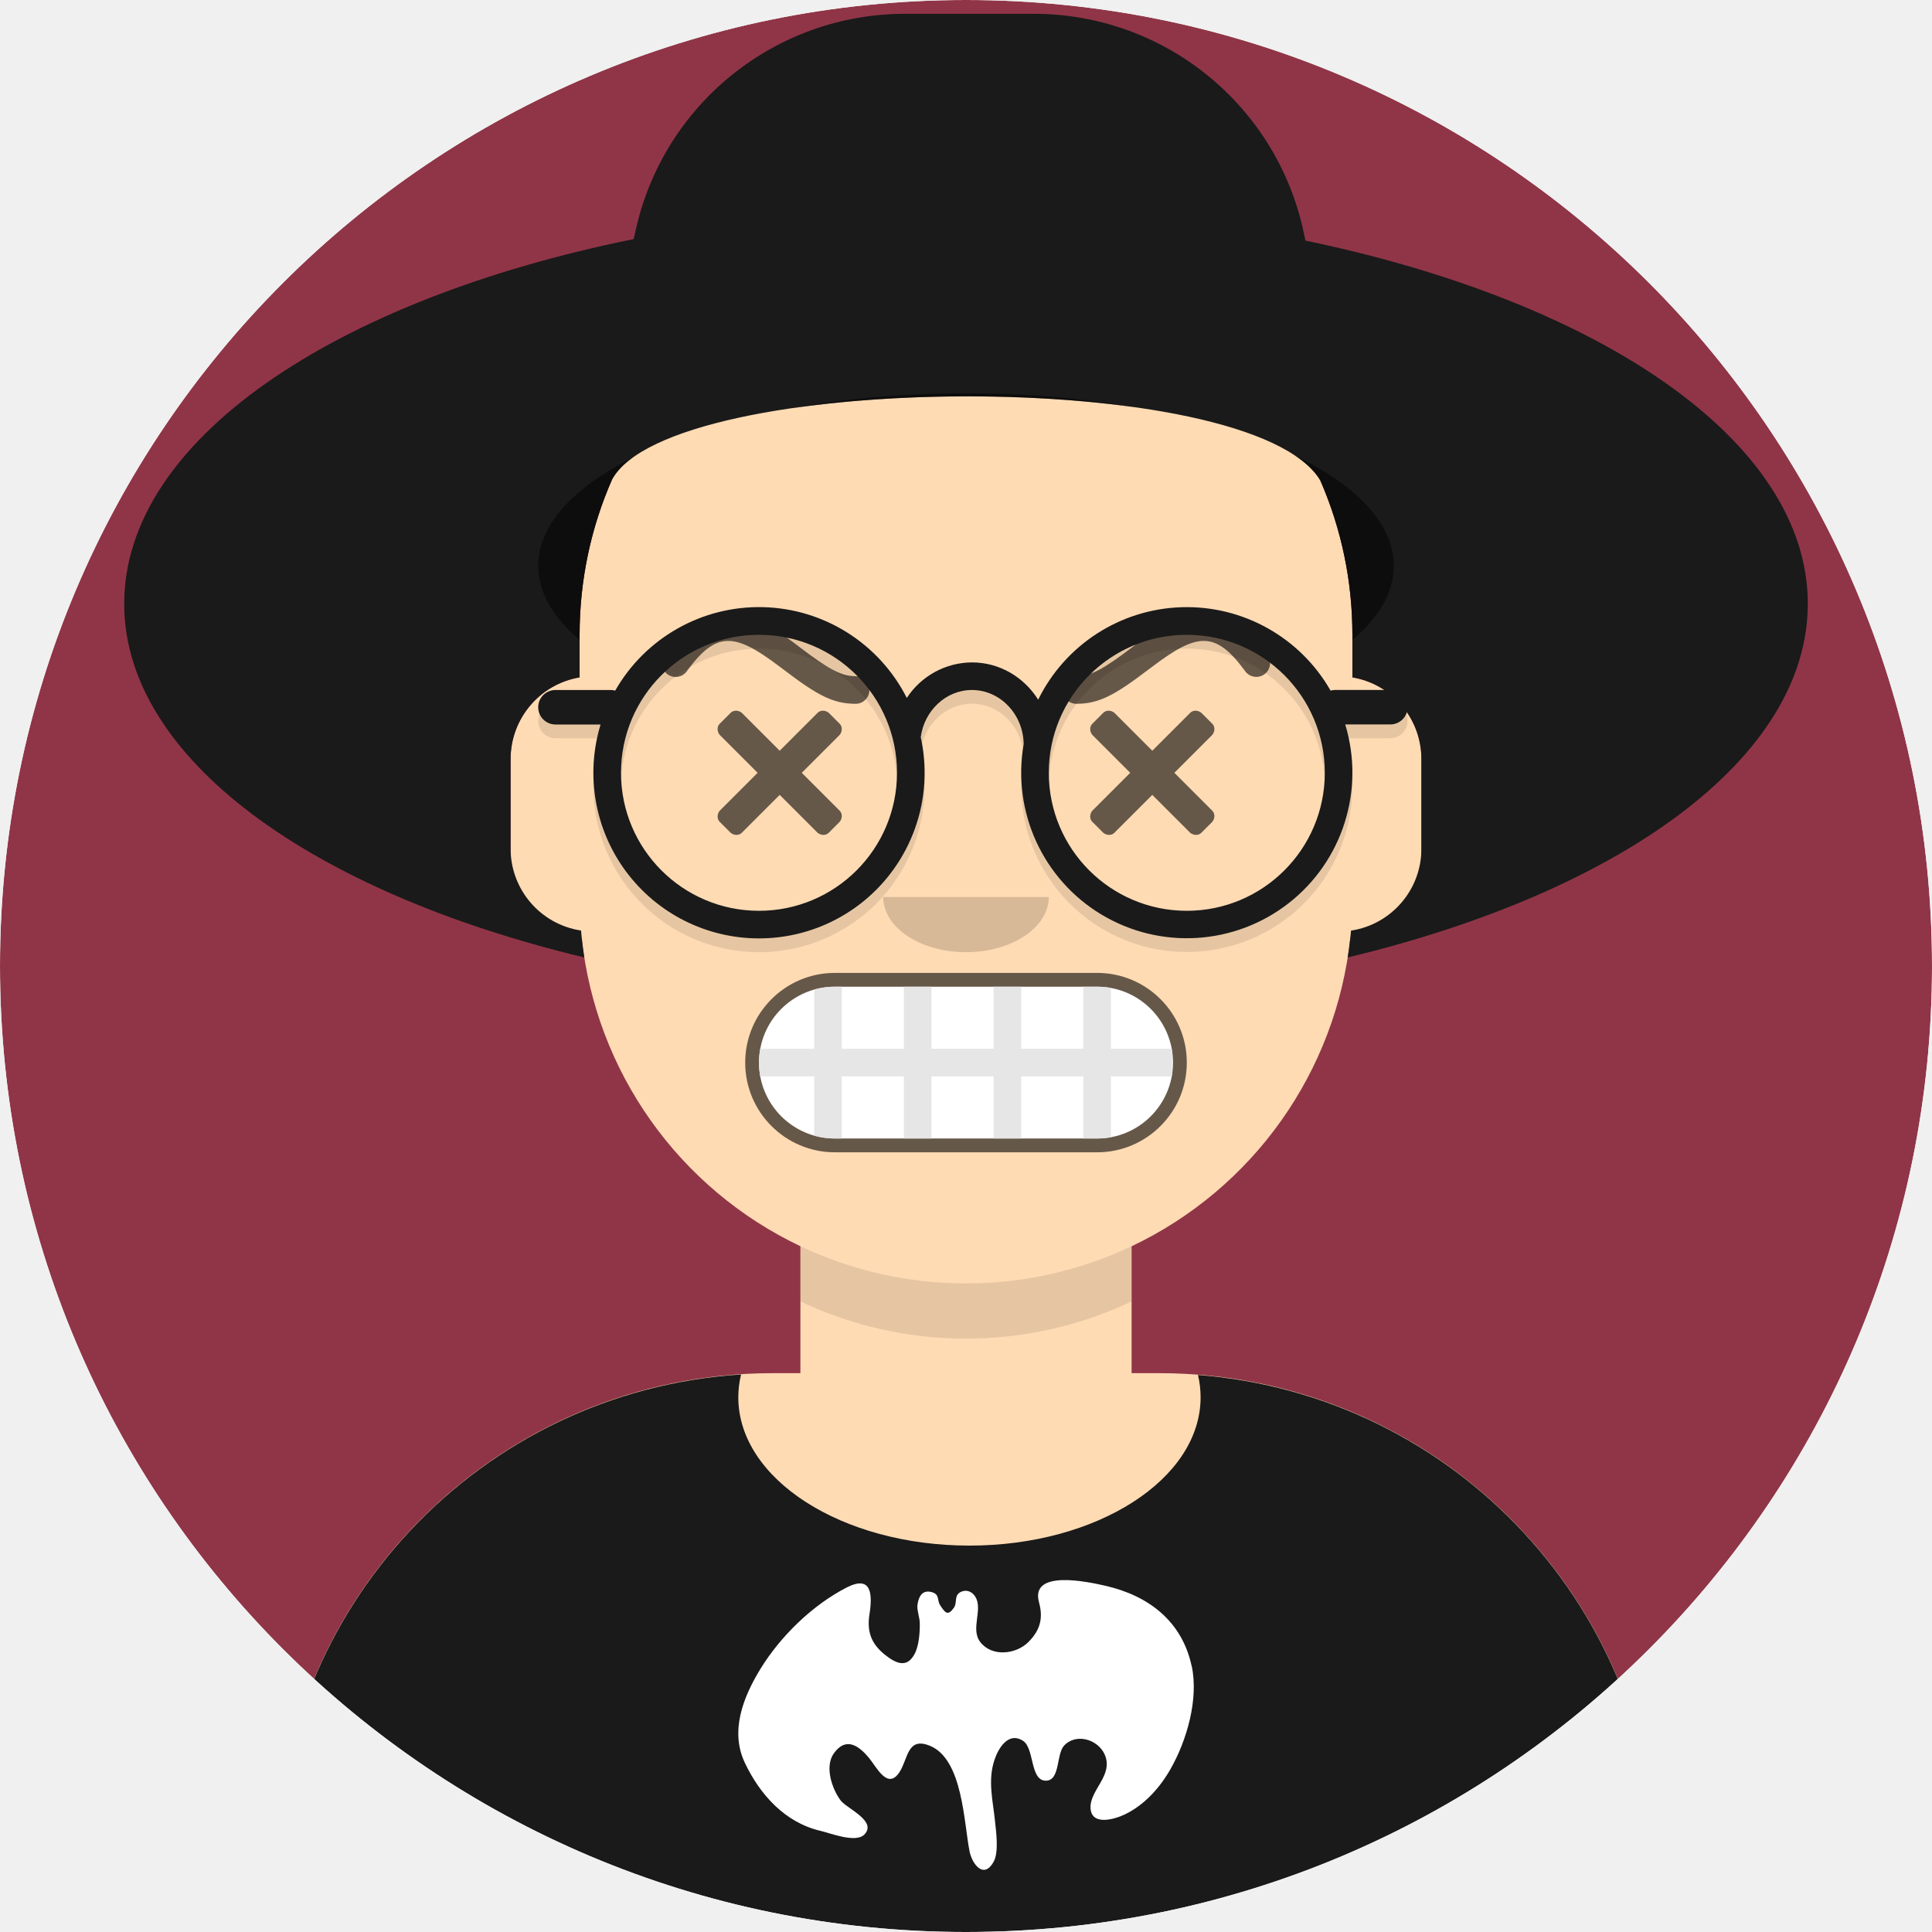
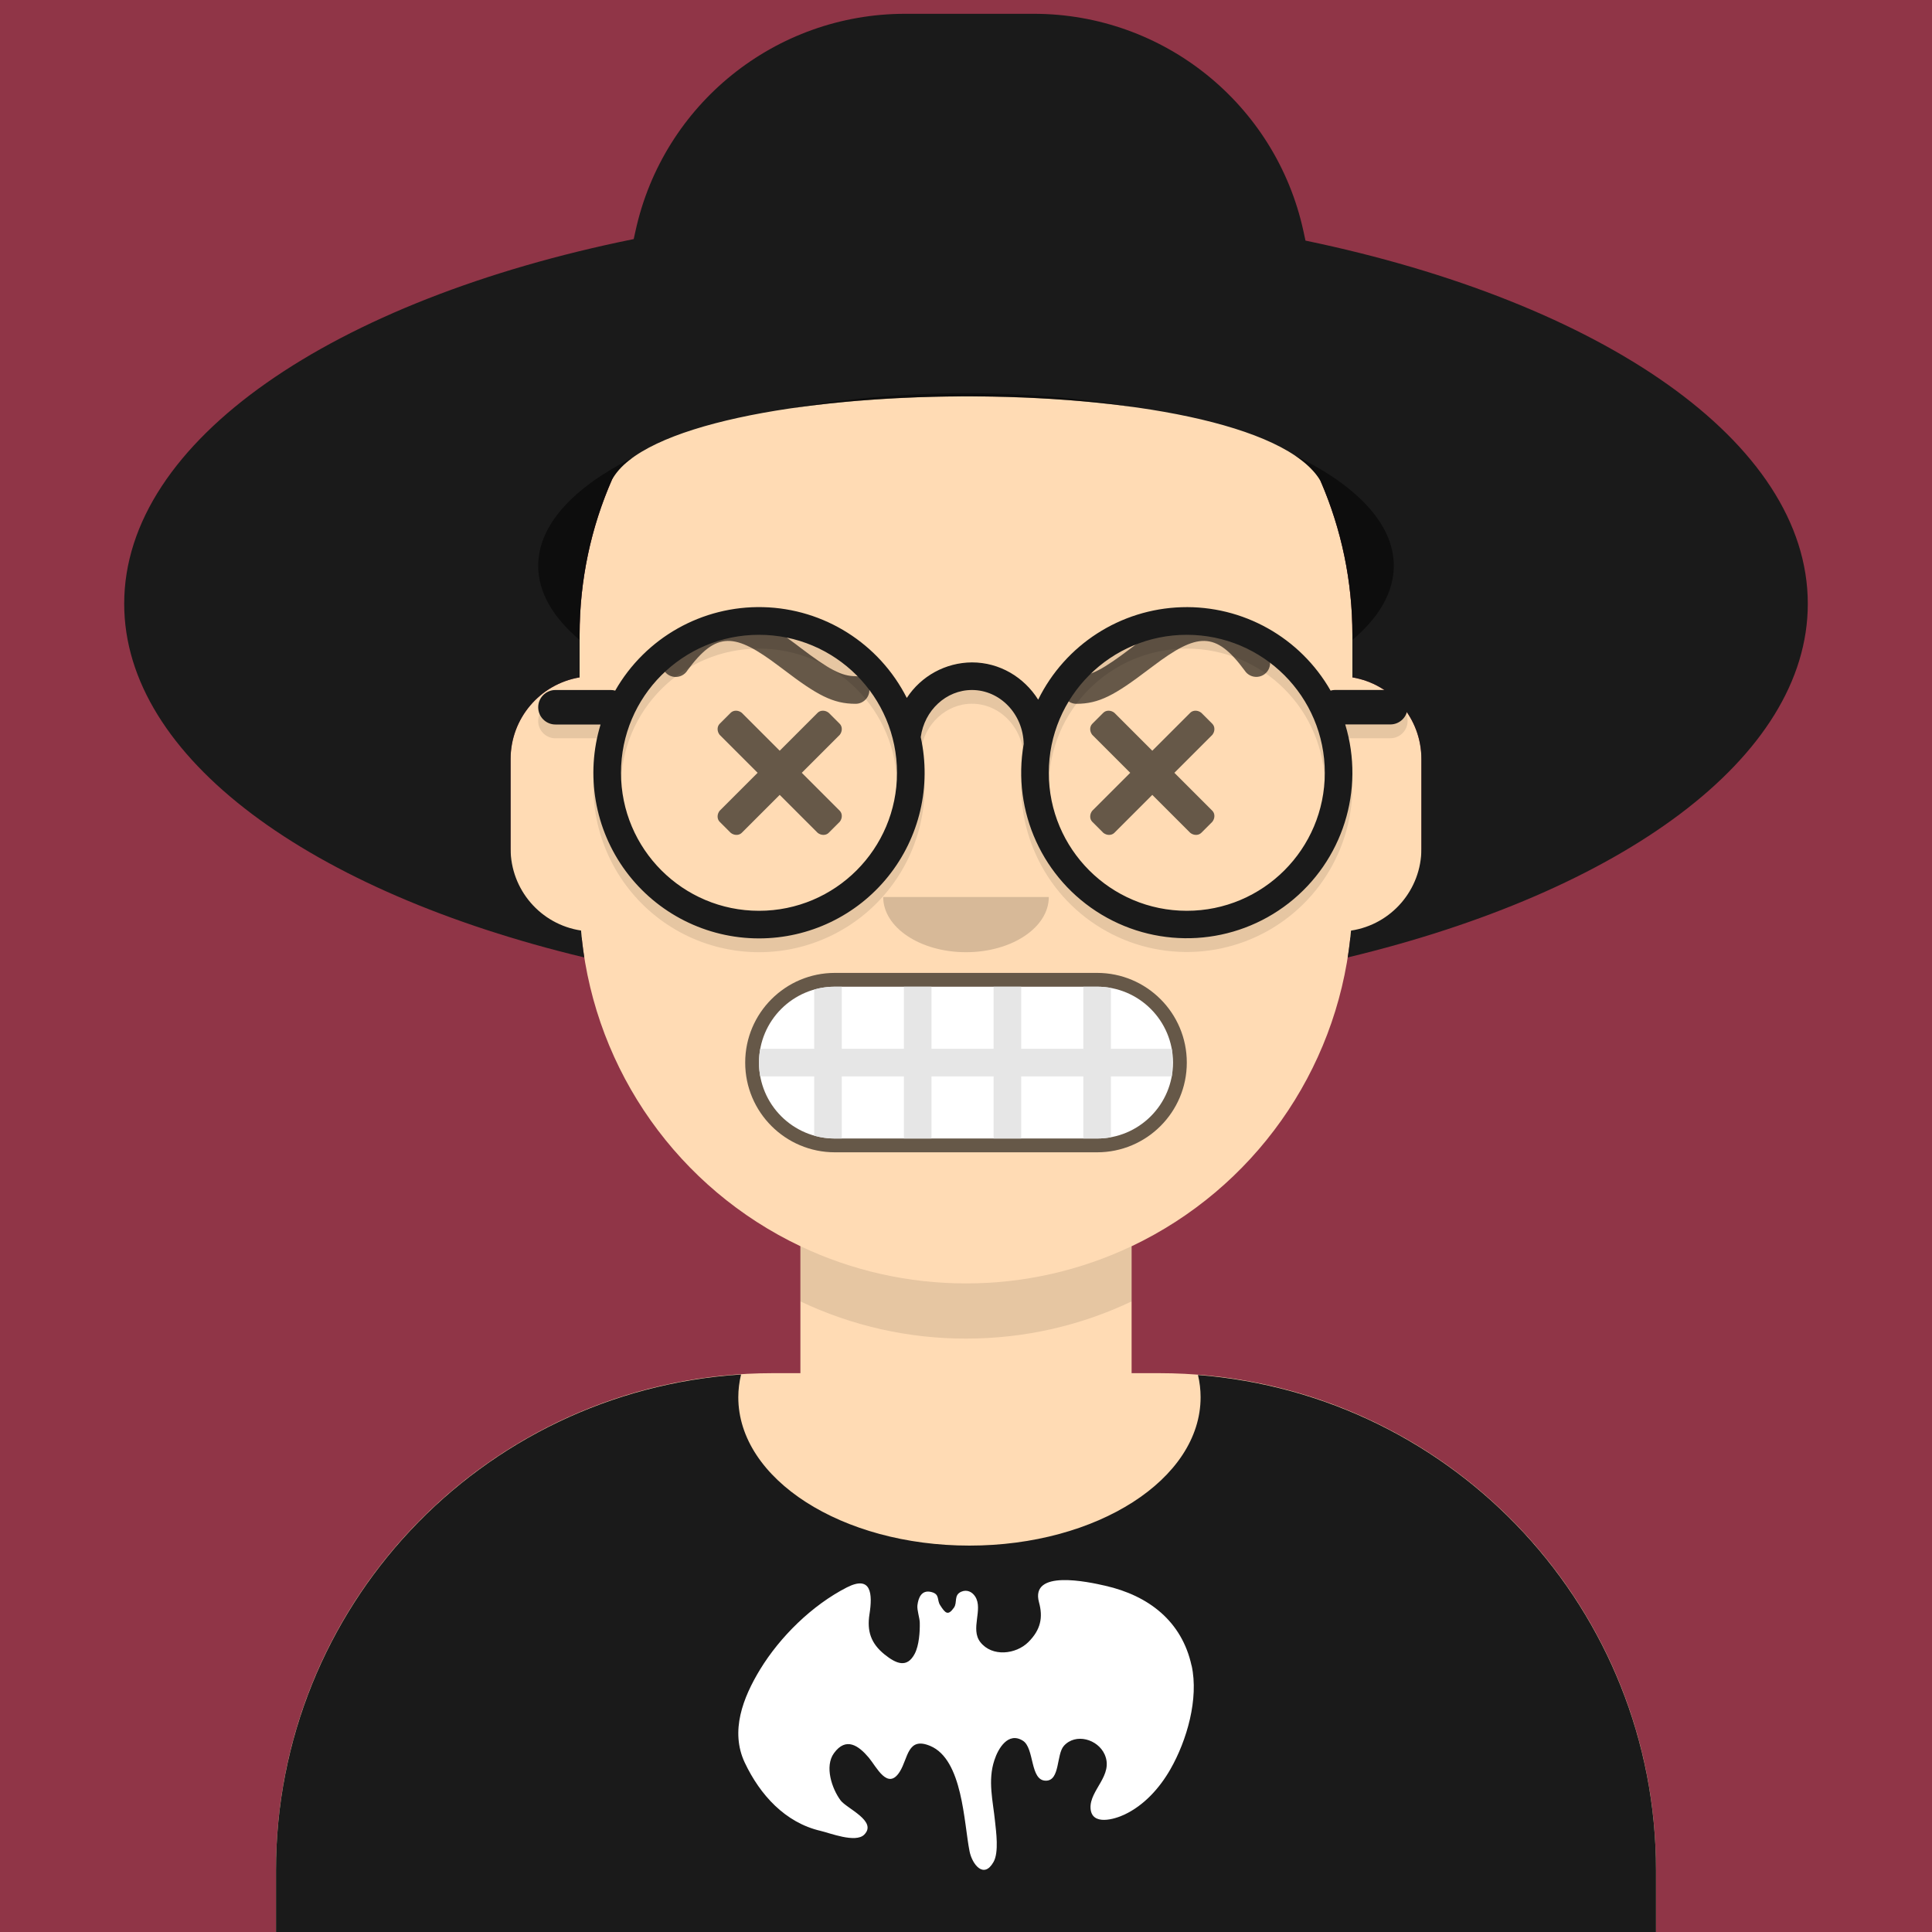
- <svg xmlns="http://www.w3.org/2000/svg" viewBox="0 0 512 512" width="512" height="512">
-   <defs>
-     <clipPath id="fc">
-       <circle cx="256" cy="256" r="256" />
-     </clipPath>
-   </defs>
-   <g clip-path="url(#fc)">
-     <svg viewBox="0 0 280 280" width="512" height="512" preserveAspectRatio="xMidYMid meet">
-       <mask id="viewboxMask">
-         <rect width="280" height="280" rx="0" ry="0" x="0" y="0" fill="#fff" />
-       </mask>
-       <g mask="url(#viewboxMask)">
-         <rect fill="#903547" width="280" height="280" x="0" y="0" />
-         <g transform="translate(8)">
-           <path d="M132 36a56 56 0 0 0-56 56v6.17A12 12 0 0 0 66 110v14a12 12 0 0 0 10.3 11.88 56.04 56.04 0 0 0 31.7 44.73v18.4h-4a72 72 0 0 0-72 72v9h200v-9a72 72 0 0 0-72-72h-4v-18.39a56.04 56.04 0 0 0 31.7-44.73A12 12 0 0 0 198 124v-14a12 12 0 0 0-10-11.83V92a56 56 0 0 0-56-56Z" fill="#ffdbb4" />
-           <path d="M108 180.61v8a55.79 55.79 0 0 0 24 5.39c8.59 0 16.73-1.93 24-5.39v-8a55.79 55.79 0 0 1-24 5.39 55.79 55.79 0 0 1-24-5.39Z" fill="#000" fill-opacity=".1" />
-           <g transform="translate(0 170)">
-             <path d="M132.5 54C151 54 166 44.37 166 32.5c0-1.1-.13-2.18-.38-3.23A72 72 0 0 1 232 101.05V110H32v-8.95A72 72 0 0 1 99.4 29.2a14.1 14.1 0 0 0-.4 3.3C99 44.37 114 54 132.5 54Z" fill="#1a1a1a" />
-             <g transform="translate(77 58)">
-               <path fill-rule="evenodd" clip-rule="evenodd" d="M87.69 13.4c-1.4-6.43-6.21-10.15-12.5-11.58-2.53-.58-10.92-2.4-9.61 2.4.6 2.18.26 3.97-1.55 5.77-1.77 1.76-5.24 2.2-6.96-.01-1.47-1.9.43-4.72-.72-6.57-.44-.71-1.21-1.08-2.03-.73-1.14.5-.53 1.56-1.07 2.32-.85 1.2-1.24.83-2-.37-.49-.76-.02-1.58-1.26-1.9-1.43-.37-1.9.83-2.03 1.92-.08.69.32 1.8.34 2.5.03 1.35-.1 3.31-.73 4.52-1.12 2.14-2.7 1.45-4.38.1-1.98-1.6-2.56-3.39-2.18-5.82.46-2.92.3-5.71-3.28-3.89-5.02 2.57-9.68 7.14-12.59 11.92-2.44 4.02-4.36 8.9-2.2 13.48 2.21 4.67 5.86 8.69 10.97 9.88 1.32.3 5.09 1.81 6.34.55 1.95-1.96-2.54-3.78-3.43-4.97-1.26-1.7-2.34-4.92-.96-6.83 1.76-2.43 3.6-1.08 5.05.64 1.13 1.35 2.75 4.82 4.5 2.02 1.21-1.93 1.1-5.1 4.4-3.72 4.73 1.98 4.87 11.12 5.71 15.3.37 1.82 2.04 4.06 3.47 1.52.8-1.4.37-4.42.22-5.86-.3-2.99-1.08-5.92-.1-8.88.55-1.71 2-4.16 4.12-2.84 1.73 1.06 1 5.81 3.35 5.8 2.07 0 1.5-3.79 2.6-5.04 1.69-1.9 4.92-1 5.92 1.25 1.33 3.03-2.2 5.13-2.05 7.79.16 2.59 3.5 1.58 4.9.92 2.87-1.35 5.11-3.85 6.67-6.57 2.4-4.2 4.13-10.22 3.08-15.03" fill="#fff" />
-             </g>
-           </g>
-           <g transform="translate(78 134)">
-             <rect x="22" y="7" width="64" height="26" rx="13" fill="#000" fill-opacity=".6" />
-             <rect x="24" y="9" width="60" height="22" rx="11" fill="#fff" />
-             <path d="M24.18 18H32V9.41A11 11 0 0 1 35 9h1v9h9V9h4v9h9V9h4v9h9V9h2c.68 0 1.35.06 2 .18V18h8.82l.05.28v3.44l-.05.28H75v8.82c-.65.12-1.32.18-2 .18h-2v-9h-9v9h-4v-9h-9v9h-4v-9h-9v9h-1a11 11 0 0 1-3-.41V22h-7.82a11.06 11.06 0 0 1 0-4Z" fill="#E6E6E6" />
-           </g>
-           <g transform="translate(104 122)">
-             <path fill-rule="evenodd" clip-rule="evenodd" d="M16 8c0 4.42 5.37 8 12 8s12-3.58 12-8" fill="#000" fill-opacity=".16" />
-           </g>
-           <g transform="translate(76 90)">
-             <path d="M34.5 30.7 29 25.2l-5.5 5.5c-.4.4-1.1.4-1.6 0l-1.6-1.6c-.4-.4-.4-1.1 0-1.6l5.5-5.5-5.5-5.5c-.4-.5-.4-1.2 0-1.6l1.6-1.6c.4-.4 1.1-.4 1.6 0l5.5 5.5 5.5-5.5c.4-.4 1.1-.4 1.6 0l1.6 1.6c.4.4.4 1.1 0 1.6L32.2 22l5.5 5.5c.4.4.4 1.1 0 1.6l-1.6 1.6c-.4.4-1.1.4-1.6 0ZM88.5 30.7 83 25.2l-5.5 5.5c-.4.4-1.1.4-1.6 0l-1.6-1.6c-.4-.4-.4-1.1 0-1.6l5.5-5.5-5.5-5.5c-.4-.5-.4-1.2 0-1.6l1.6-1.6c.4-.4 1.1-.4 1.6 0l5.5 5.5 5.5-5.5c.4-.4 1.1-.4 1.6 0l1.6 1.6c.4.4.4 1.1 0 1.6L86.2 22l5.5 5.5c.4.4.4 1.1 0 1.6l-1.6 1.6c-.4.4-1.1.4-1.6 0Z" fill="#000" fill-opacity=".6" />
-           </g>
-           <g transform="translate(76 82)">
-             <path d="M15.61 15.18c4.24-5.76 6.88-5.48 13.31-.62l.67.5C34.41 18.73 36.7 20 40 20a2 2 0 1 0 0-4c-2.07 0-3.9-1.02-7.99-4.12l-.68-.52C27.57 8.53 25.37 7.3 22.63 7c-3.68-.4-7.05 1.48-10.24 5.83a2 2 0 1 0 3.22 2.36ZM96.39 15.18c-4.24-5.76-6.88-5.48-13.31-.62l-.67.5C77.58 18.73 75.29 20 72 20a2 2 0 1 1 0-4c2.07 0 3.9-1.02 7.99-4.12l.68-.52c3.76-2.83 5.96-4.07 8.7-4.37 3.68-.4 7.05 1.48 10.24 5.83a2 2 0 1 1-3.22 2.36Z" fill="#000" fill-opacity=".6" />
-           </g>
-           <g transform="translate(-1)">
-             <path d="M188.32 138.76C227.9 129.26 255 109.87 255 87.5c0-23.5-29.92-43.72-72.8-52.63l-.31-1.43A40 40 0 0 0 142.82 2h-18.64a40 40 0 0 0-39.07 31.44l-.27 1.21C41.41 43.45 11 63.8 11 87.5c0 22.37 27.1 41.76 66.68 51.26-.2-1.28-.36-2.58-.47-3.9A12 12 0 0 1 67 123v-13a12 12 0 0 1 10-11.83V92c0-8 1.68-15.62 4.7-22.51 8.61-15.69 92.73-16.49 102.66.16A55.82 55.82 0 0 1 189 92v6.17A12 12 0 0 1 199 110v13a12 12 0 0 1-10.2 11.87 56.06 56.06 0 0 1-.48 3.9Z" fill="#1a1a1a" />
-             <path d="M189 92.74c3.85-3.25 6-6.9 6-10.74 0-6.08-5.38-11.65-14.32-15.98 1.64 1.1 2.9 2.3 3.68 3.63A55.82 55.82 0 0 1 189 92v.74ZM157.26 58.99a144.36 144.36 0 0 0-24.26-2c-8.98 0-17.52.78-25.22 2.17 15.16-2.2 34.11-2.3 49.48-.17ZM84.69 66.33C76.12 70.62 71 76.07 71 82c0 3.85 2.15 7.49 6 10.74V92c0-8 1.68-15.62 4.7-22.51a9.94 9.94 0 0 1 2.99-3.16Z" fill="#000" fill-opacity=".5" />
-           </g>
-           <g transform="translate(49 72)" />
-           <g transform="translate(62 42)">
-             <g fill-rule="evenodd" clip-rule="evenodd">
-               <path d="M40 96a24 24 0 0 1-22.96-31H10.5a2.5 2.5 0 0 1 0-5h8c.23 0 .45.03.66.09a24 24 0 0 1 42.26 1.06A11.36 11.36 0 0 1 70.86 56c4.01 0 7.55 2.14 9.6 5.4a24 24 0 0 1 42.38-1.31c.2-.06.43-.1.66-.1h8a2.5 2.5 0 1 1 0 5h-6.54a24 24 0 1 1-46.6 2.83c-.08-4.37-3.45-7.83-7.5-7.83-3.73 0-6.89 2.94-7.42 6.83A24 24 0 0 1 40 96Zm0-4a20 20 0 1 0 0-40 20 20 0 0 0 0 40Zm82-20a20 20 0 1 1-40 0 20 20 0 0 1 40 0Z" fill="#000" fill-opacity=".1" />
-               <path d="M40 94a24 24 0 0 1-22.96-31H10.5a2.5 2.5 0 0 1 0-5h8c.23 0 .45.03.66.09a24 24 0 0 1 42.26 1.06A11.36 11.36 0 0 1 70.86 54c4.01 0 7.55 2.14 9.6 5.4a24 24 0 0 1 42.38-1.31c.2-.06.43-.1.66-.1h8a2.5 2.5 0 1 1 0 5h-6.54a24 24 0 1 1-46.6 2.84c-.08-4.37-3.45-7.83-7.5-7.83-3.73 0-6.89 2.94-7.42 6.83A24 24 0 0 1 40 94Zm0-4a20 20 0 1 0 0-40 20 20 0 0 0 0 40Zm82-20a20 20 0 1 1-40 0 20 20 0 0 1 40 0Z" fill="#1a1a1a" />
-             </g>
-           </g>
+ <svg xmlns="http://www.w3.org/2000/svg" viewBox="0 0 280 280" width="512" height="512" preserveAspectRatio="xMidYMid meet">
+   <mask id="viewboxMask">
+     <rect width="280" height="280" rx="0" ry="0" x="0" y="0" fill="#fff" />
+   </mask>
+   <g mask="url(#viewboxMask)">
+     <rect fill="#903547" width="280" height="280" x="0" y="0" />
+     <g transform="translate(8)">
+       <path d="M132 36a56 56 0 0 0-56 56v6.17A12 12 0 0 0 66 110v14a12 12 0 0 0 10.3 11.88 56.04 56.04 0 0 0 31.7 44.73v18.4h-4a72 72 0 0 0-72 72v9h200v-9a72 72 0 0 0-72-72h-4v-18.39a56.04 56.04 0 0 0 31.7-44.73A12 12 0 0 0 198 124v-14a12 12 0 0 0-10-11.83V92a56 56 0 0 0-56-56Z" fill="#ffdbb4" />
+       <path d="M108 180.61v8a55.79 55.79 0 0 0 24 5.39c8.59 0 16.73-1.93 24-5.39v-8a55.79 55.79 0 0 1-24 5.39 55.79 55.79 0 0 1-24-5.39Z" fill="#000" fill-opacity=".1" />
+       <g transform="translate(0 170)">
+         <path d="M132.5 54C151 54 166 44.37 166 32.5c0-1.1-.13-2.18-.38-3.23A72 72 0 0 1 232 101.05V110H32v-8.95A72 72 0 0 1 99.4 29.2a14.1 14.1 0 0 0-.4 3.3C99 44.37 114 54 132.5 54Z" fill="#1a1a1a" />
+         <g transform="translate(77 58)">
+           <path fill-rule="evenodd" clip-rule="evenodd" d="M87.69 13.4c-1.4-6.43-6.21-10.15-12.5-11.58-2.53-.58-10.92-2.4-9.61 2.4.6 2.18.26 3.97-1.55 5.77-1.77 1.76-5.24 2.2-6.96-.01-1.47-1.9.43-4.72-.72-6.57-.44-.71-1.21-1.08-2.03-.73-1.14.5-.53 1.56-1.07 2.32-.85 1.2-1.24.83-2-.37-.49-.76-.02-1.58-1.26-1.9-1.43-.37-1.9.83-2.03 1.92-.08.69.32 1.8.34 2.5.03 1.35-.1 3.31-.73 4.52-1.12 2.14-2.7 1.45-4.38.1-1.98-1.6-2.56-3.39-2.18-5.82.46-2.92.3-5.71-3.28-3.89-5.02 2.57-9.68 7.14-12.59 11.92-2.44 4.02-4.36 8.9-2.2 13.48 2.21 4.67 5.86 8.69 10.97 9.88 1.32.3 5.09 1.81 6.34.55 1.95-1.96-2.54-3.78-3.43-4.97-1.26-1.7-2.34-4.92-.96-6.83 1.76-2.43 3.6-1.08 5.05.64 1.13 1.35 2.75 4.82 4.5 2.02 1.21-1.93 1.1-5.1 4.4-3.72 4.73 1.98 4.87 11.12 5.71 15.3.37 1.82 2.04 4.06 3.47 1.52.8-1.4.37-4.42.22-5.86-.3-2.99-1.08-5.92-.1-8.88.55-1.71 2-4.16 4.12-2.84 1.73 1.06 1 5.81 3.35 5.8 2.07 0 1.5-3.79 2.6-5.04 1.69-1.9 4.92-1 5.92 1.25 1.33 3.03-2.2 5.13-2.05 7.79.16 2.59 3.5 1.58 4.9.92 2.87-1.35 5.11-3.85 6.67-6.57 2.4-4.2 4.13-10.22 3.08-15.03" fill="#fff" />
        </g>
      </g>
-     </svg>
+       <g transform="translate(78 134)">
+         <rect x="22" y="7" width="64" height="26" rx="13" fill="#000" fill-opacity=".6" />
+         <rect x="24" y="9" width="60" height="22" rx="11" fill="#fff" />
+         <path d="M24.18 18H32V9.41A11 11 0 0 1 35 9h1v9h9V9h4v9h9V9h4v9h9V9h2c.68 0 1.35.06 2 .18V18h8.82l.05.28v3.44l-.05.28H75v8.82c-.65.12-1.32.18-2 .18h-2v-9h-9v9h-4v-9h-9v9h-4v-9h-9v9h-1a11 11 0 0 1-3-.41V22h-7.82a11.06 11.06 0 0 1 0-4Z" fill="#E6E6E6" />
+       </g>
+       <g transform="translate(104 122)">
+         <path fill-rule="evenodd" clip-rule="evenodd" d="M16 8c0 4.42 5.37 8 12 8s12-3.58 12-8" fill="#000" fill-opacity=".16" />
+       </g>
+       <g transform="translate(76 90)">
+         <path d="M34.5 30.7 29 25.2l-5.5 5.5c-.4.4-1.1.4-1.6 0l-1.6-1.6c-.4-.4-.4-1.1 0-1.6l5.5-5.5-5.5-5.5c-.4-.5-.4-1.2 0-1.6l1.6-1.6c.4-.4 1.1-.4 1.6 0l5.5 5.5 5.5-5.5c.4-.4 1.1-.4 1.6 0l1.6 1.6c.4.4.4 1.1 0 1.6L32.2 22l5.5 5.5c.4.4.4 1.1 0 1.6l-1.6 1.6c-.4.4-1.1.4-1.6 0ZM88.5 30.7 83 25.2l-5.5 5.5c-.4.4-1.1.4-1.6 0l-1.6-1.6c-.4-.4-.4-1.1 0-1.6l5.5-5.5-5.5-5.5c-.4-.5-.4-1.2 0-1.6l1.6-1.6c.4-.4 1.1-.4 1.6 0l5.5 5.5 5.5-5.5c.4-.4 1.1-.4 1.6 0l1.6 1.6c.4.4.4 1.1 0 1.6L86.2 22l5.5 5.5c.4.4.4 1.1 0 1.6l-1.6 1.6c-.4.4-1.1.4-1.6 0Z" fill="#000" fill-opacity=".6" />
+       </g>
+       <g transform="translate(76 82)">
+         <path d="M15.61 15.18c4.24-5.76 6.88-5.48 13.31-.62l.67.5C34.41 18.73 36.7 20 40 20a2 2 0 1 0 0-4c-2.07 0-3.9-1.02-7.99-4.12l-.68-.52C27.57 8.53 25.37 7.3 22.63 7c-3.68-.4-7.05 1.48-10.24 5.83a2 2 0 1 0 3.22 2.36ZM96.39 15.18c-4.24-5.76-6.88-5.48-13.31-.62l-.67.5C77.58 18.73 75.29 20 72 20a2 2 0 1 1 0-4c2.07 0 3.9-1.02 7.99-4.12l.68-.52c3.76-2.83 5.96-4.07 8.7-4.37 3.68-.4 7.05 1.48 10.24 5.83a2 2 0 1 1-3.22 2.36Z" fill="#000" fill-opacity=".6" />
+       </g>
+       <g transform="translate(-1)">
+         <path d="M188.32 138.76C227.9 129.26 255 109.87 255 87.5c0-23.5-29.92-43.72-72.8-52.63l-.31-1.43A40 40 0 0 0 142.82 2h-18.64a40 40 0 0 0-39.07 31.44l-.27 1.21C41.41 43.45 11 63.8 11 87.5c0 22.37 27.1 41.76 66.68 51.26-.2-1.28-.36-2.58-.47-3.9A12 12 0 0 1 67 123v-13a12 12 0 0 1 10-11.83V92c0-8 1.68-15.62 4.7-22.51 8.61-15.69 92.73-16.49 102.66.16A55.82 55.82 0 0 1 189 92v6.17A12 12 0 0 1 199 110v13a12 12 0 0 1-10.2 11.87 56.06 56.06 0 0 1-.48 3.9Z" fill="#1a1a1a" />
+         <path d="M189 92.74c3.85-3.25 6-6.9 6-10.74 0-6.08-5.38-11.65-14.32-15.98 1.64 1.1 2.9 2.3 3.68 3.63A55.82 55.82 0 0 1 189 92v.74ZM157.26 58.99a144.36 144.36 0 0 0-24.26-2c-8.98 0-17.52.78-25.22 2.17 15.16-2.2 34.11-2.3 49.48-.17ZM84.69 66.33C76.12 70.62 71 76.07 71 82c0 3.85 2.15 7.49 6 10.74V92c0-8 1.68-15.62 4.7-22.51a9.94 9.94 0 0 1 2.99-3.16Z" fill="#000" fill-opacity=".5" />
+       </g>
+       <g transform="translate(49 72)" />
+       <g transform="translate(62 42)">
+         <g fill-rule="evenodd" clip-rule="evenodd">
+           <path d="M40 96a24 24 0 0 1-22.96-31H10.5a2.5 2.5 0 0 1 0-5h8c.23 0 .45.03.66.09a24 24 0 0 1 42.26 1.06A11.36 11.36 0 0 1 70.86 56c4.01 0 7.55 2.14 9.6 5.4a24 24 0 0 1 42.38-1.31c.2-.06.43-.1.66-.1h8a2.5 2.5 0 1 1 0 5h-6.54a24 24 0 1 1-46.6 2.83c-.08-4.37-3.45-7.83-7.5-7.83-3.73 0-6.89 2.94-7.42 6.83A24 24 0 0 1 40 96Zm0-4a20 20 0 1 0 0-40 20 20 0 0 0 0 40Zm82-20a20 20 0 1 1-40 0 20 20 0 0 1 40 0Z" fill="#000" fill-opacity=".1" />
+           <path d="M40 94a24 24 0 0 1-22.96-31H10.5a2.5 2.5 0 0 1 0-5h8c.23 0 .45.03.66.09a24 24 0 0 1 42.26 1.06A11.36 11.36 0 0 1 70.86 54c4.01 0 7.55 2.14 9.6 5.4a24 24 0 0 1 42.38-1.31c.2-.06.43-.1.66-.1h8a2.5 2.5 0 1 1 0 5h-6.54a24 24 0 1 1-46.6 2.84c-.08-4.37-3.45-7.83-7.5-7.83-3.73 0-6.89 2.94-7.42 6.83A24 24 0 0 1 40 94Zm0-4a20 20 0 1 0 0-40 20 20 0 0 0 0 40Zm82-20a20 20 0 1 1-40 0 20 20 0 0 1 40 0Z" fill="#1a1a1a" />
+         </g>
+       </g>
+     </g>
  </g>
</svg>
